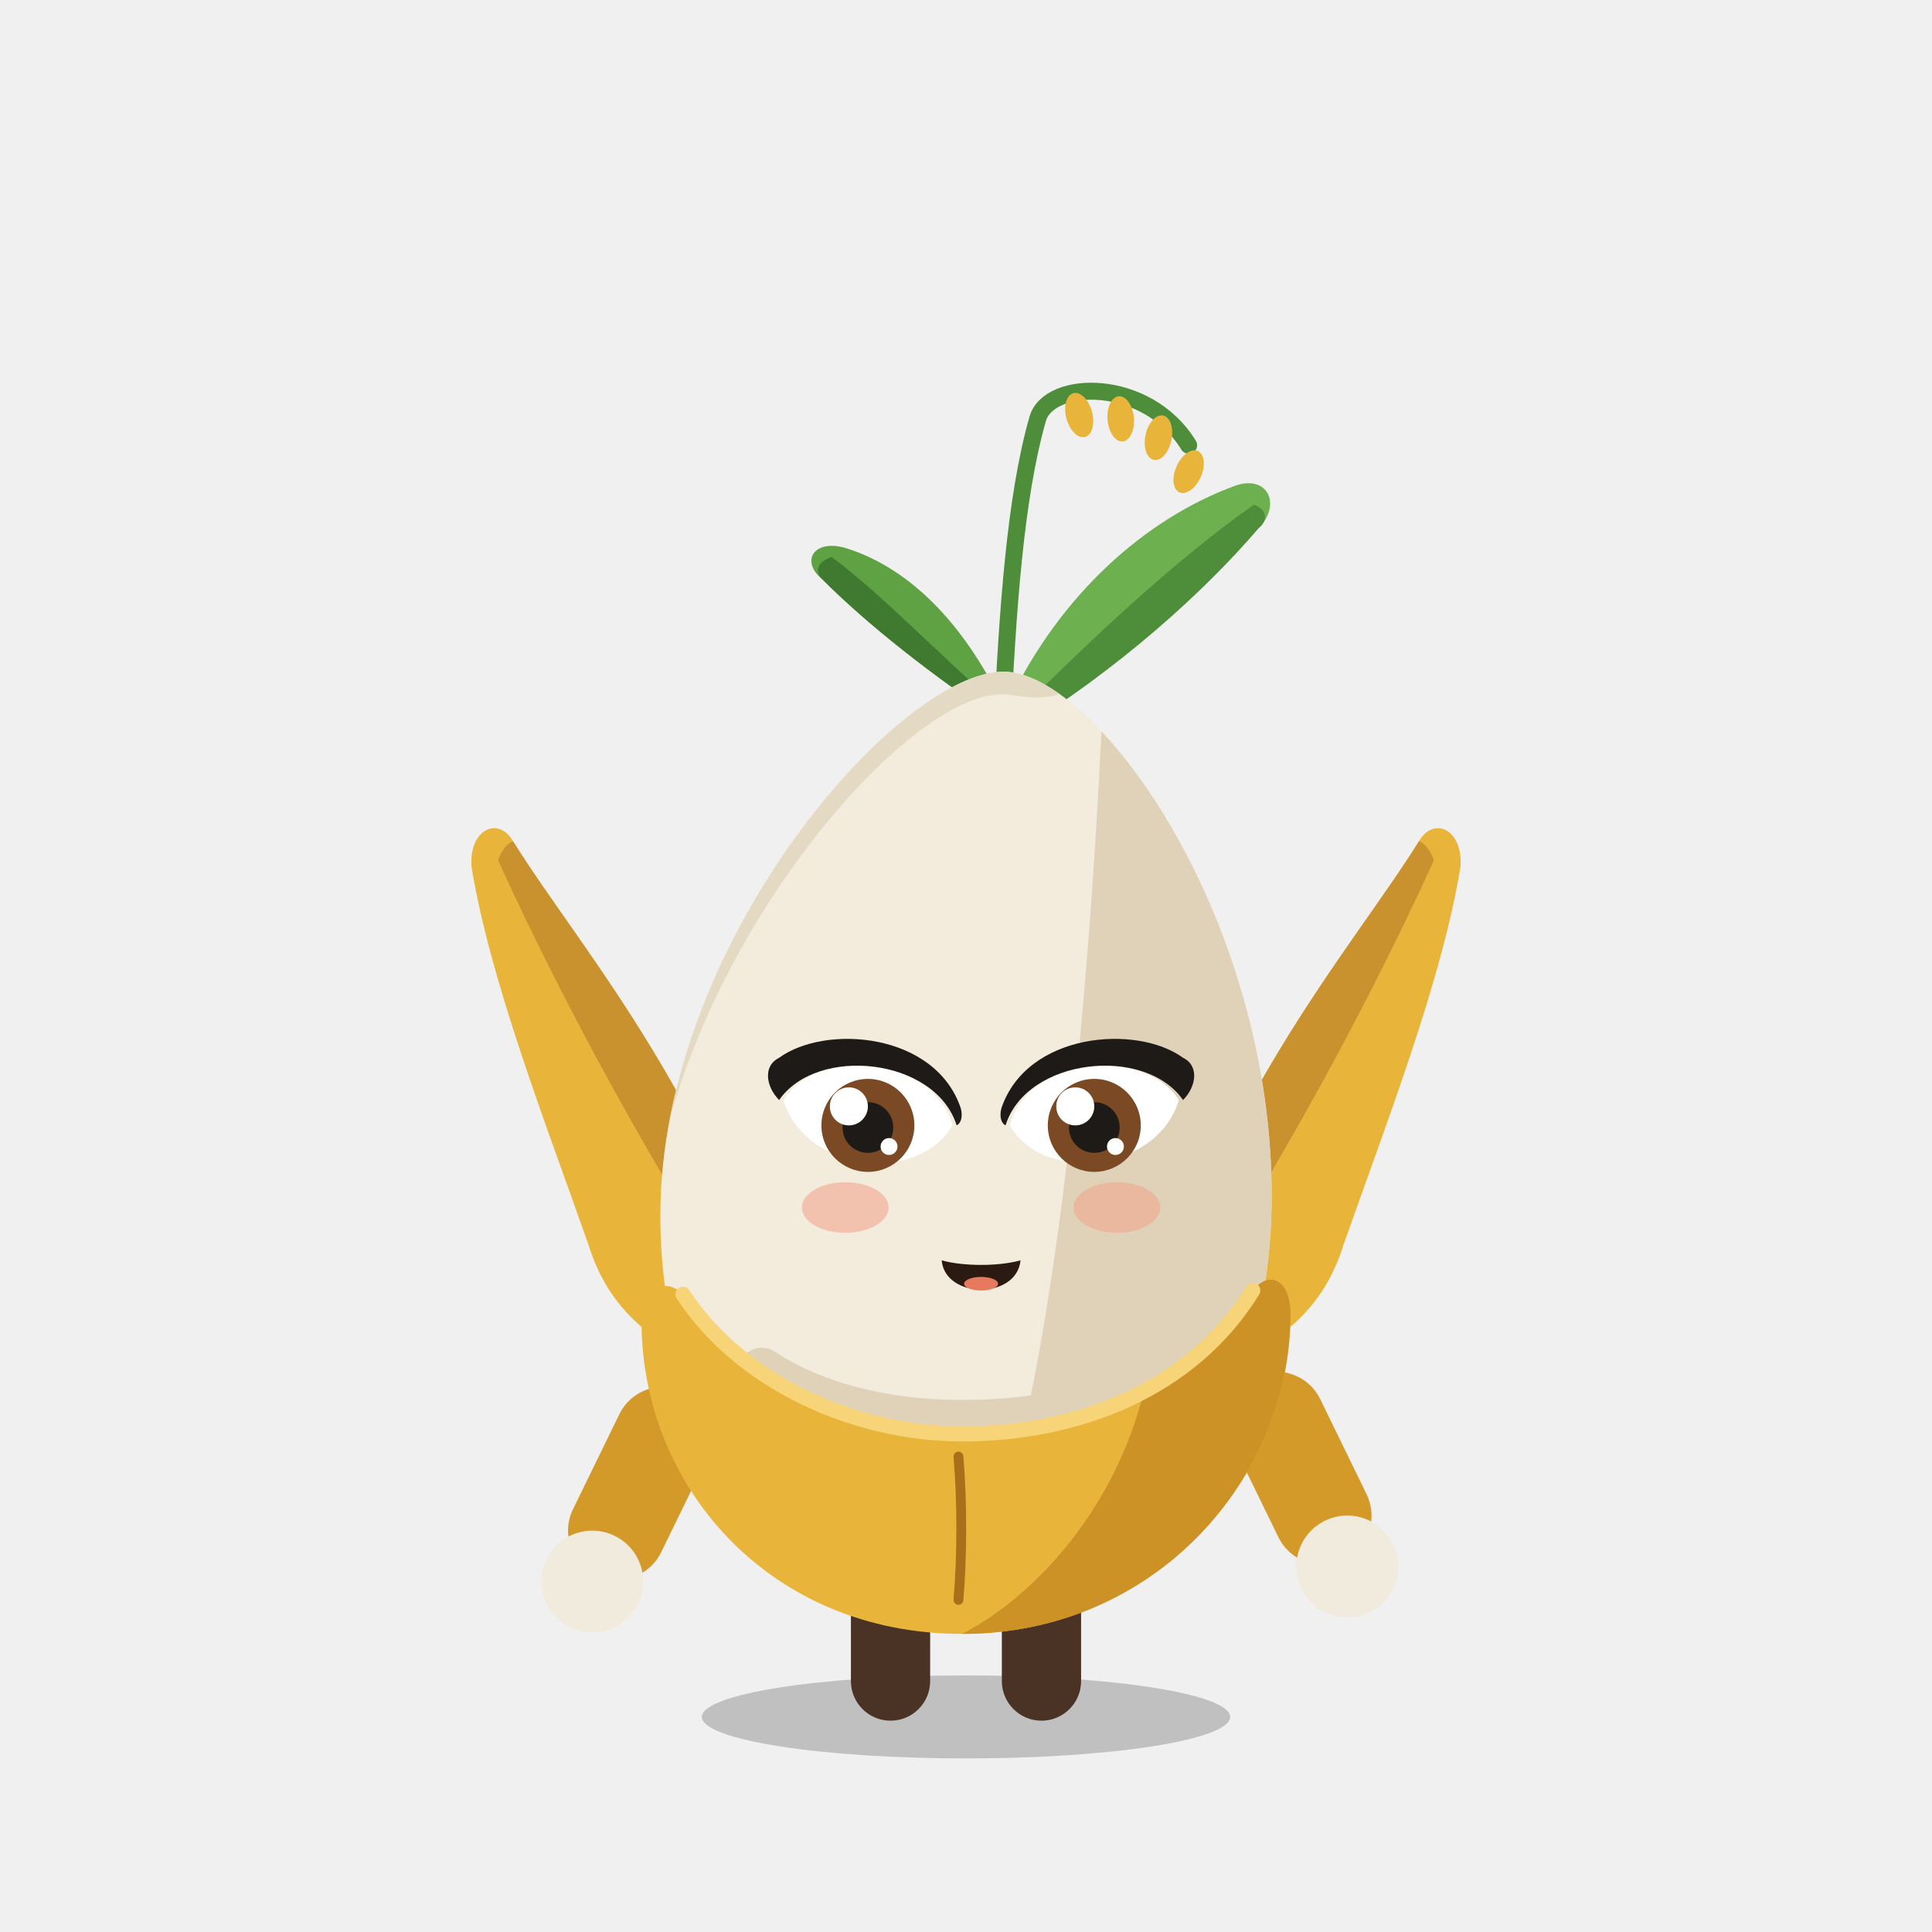
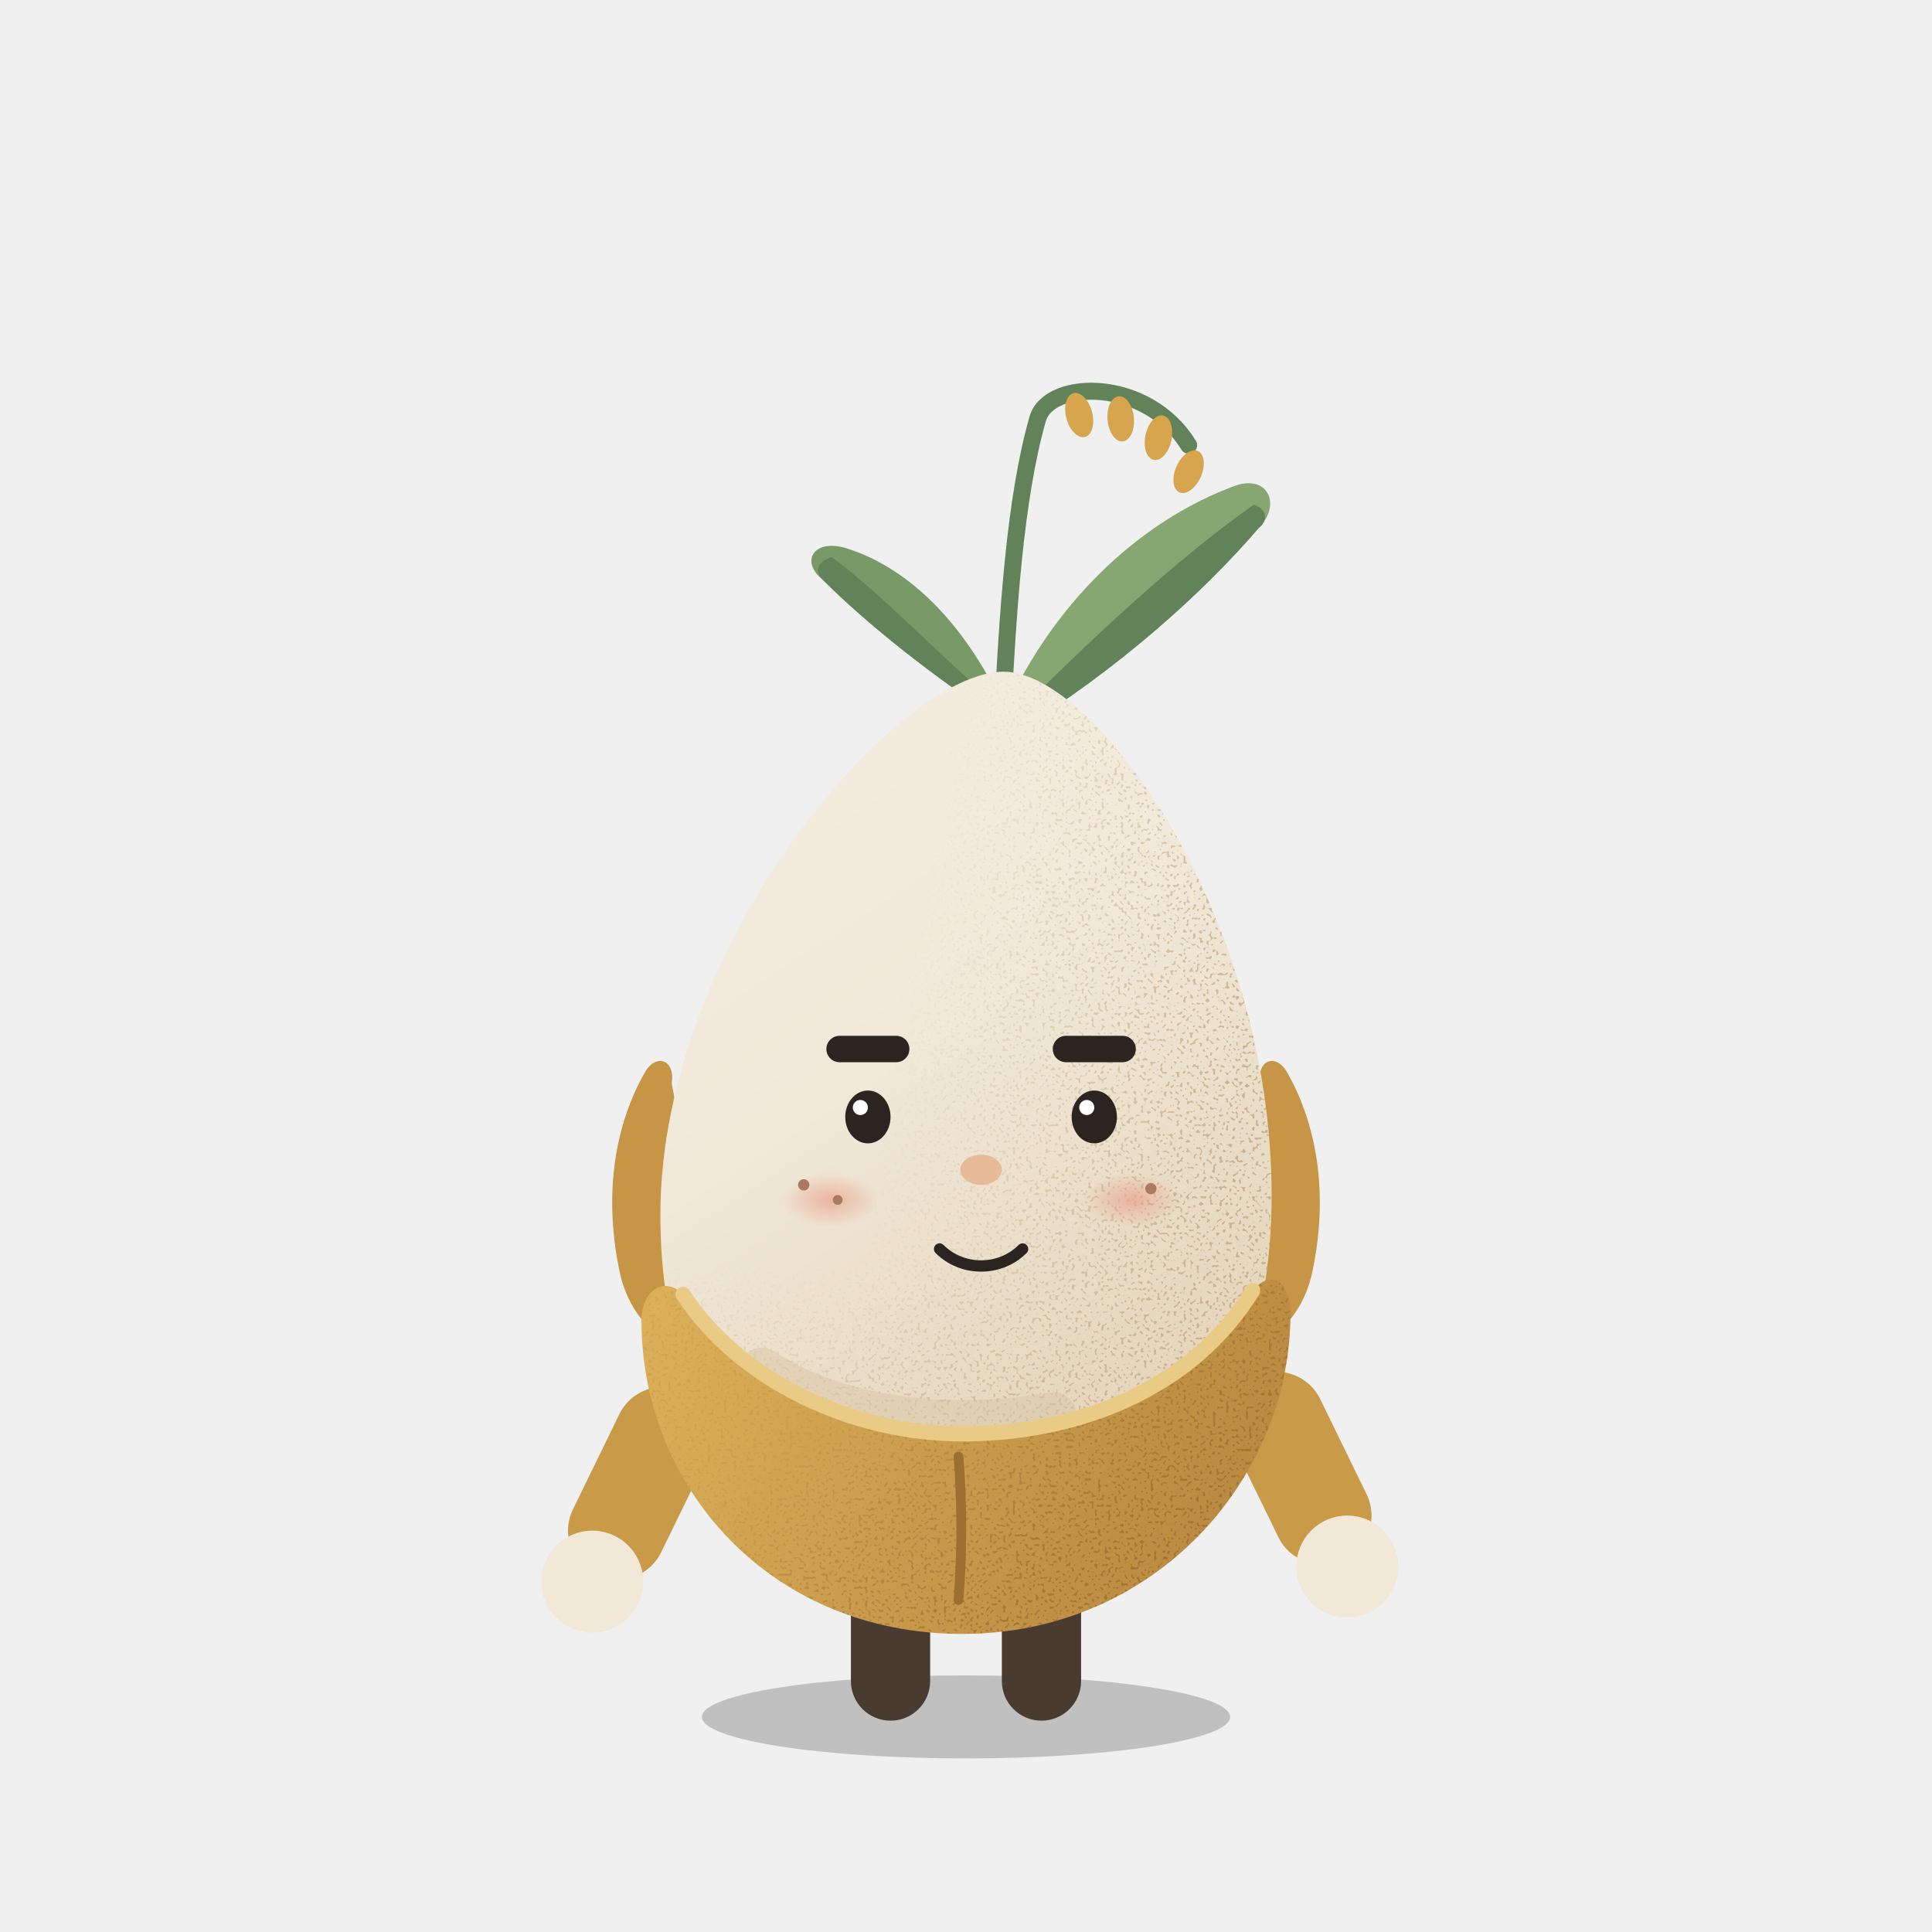
<svg xmlns="http://www.w3.org/2000/svg" viewBox="0 0 512 512" width="512" height="512" role="img" aria-label="น้องหอมทอง มาสคอต AMC">
  <defs>
-     <g id="ht-eyeL">
-       <path d="M20 2C16-14-12-17-20-4C-15 13 12 16 20 2Z" fill="#fff" />
-       <circle cy="2" r="11" fill="#7B4A24" />
-       <circle cy="2.5" r="6" fill="#1E1A17" />
-       <circle cx="-4.5" cy="-2.5" r="4.5" fill="#fff" />
-       <circle cx="5" cy="7" r="2" fill="#fff" />
-       <path d="M21 2C16-14-12-17-21-4C-24-7-25-12-21-14C-10-22 16-20 22-2C22.5 0 22 1.5 21 2Z" fill="#1E1A17" />
-     </g>
-     <g id="ht-eyeR">
-       <path d="M-20 2C-16-14 12-17 20-4C15 13-12 16-20 2Z" fill="#fff" />
-       <circle cy="2" r="11" fill="#7B4A24" />
-       <circle cy="2.5" r="6" fill="#1E1A17" />
-       <circle cx="-4.5" cy="-2.5" r="4.5" fill="#fff" />
-       <circle cx="5" cy="7" r="2" fill="#fff" />
-       <path d="M-21 2C-16-14 12-17 21-4C24-7 25-12 21-14C10-22-16-20-22-2C-22.5 0-22 1.5-21 2Z" fill="#1E1A17" />
-     </g>
+     <linearGradient id="ht-grain" x1="-81" y1="-244" x2="81" y2="6" gradientUnits="userSpaceOnUse">
+       <stop offset="0" stop-color="#F4EDE0" />
+       <stop offset=".4" stop-color="#F1E8D8" />
+       <stop offset=".75" stop-color="#E6D7BE" />
+       <stop offset="1" stop-color="#DCC9AC" />
+     </linearGradient>
+     <linearGradient id="ht-husk" x1="-86" y1="-80" x2="86" y2="11" gradientUnits="userSpaceOnUse">
+       <stop offset="0" stop-color="#DDB15A" />
+       <stop offset="1" stop-color="#B4833C" />
+     </linearGradient>
+     <radialGradient id="ht-cheek">
+       <stop offset="0" stop-color="#E8A08A" stop-opacity=".7" />
+       <stop offset="1" stop-color="#E8A08A" stop-opacity="0" />
+     </radialGradient>
+     <filter id="ht-stipple-head" x="0" y="0" width="100%" height="100%" color-interpolation-filters="sRGB">
+       <feTurbulence type="fractalNoise" baseFrequency="1.15" numOctaves="1" seed="7" />
+       <feColorMatrix type="matrix" values="0 0 0 0 .784  0 0 0 0 .698  0 0 0 0 .569  14 0 0 0 -8.2" />
+     </filter>
+     <filter id="ht-stipple-husk" x="0" y="0" width="100%" height="100%" color-interpolation-filters="sRGB">
+       <feTurbulence type="fractalNoise" baseFrequency="1.15" numOctaves="1" seed="11" />
+       <feColorMatrix type="matrix" values="0 0 0 0 .627  0 0 0 0 .447  0 0 0 0 .204  14 0 0 0 -8.2" />
+     </filter>
+     <path id="ht-grain-shape" d="M10-244C34-244 81-180 81-105C81-45 46 6-1 6C-48 6-81-42-81-100C-81-172-18-244 10-244Z" />
+     <path id="ht-husk-shape" d="M86-74C86-30 50 11-1 11C-52 11-86-28-86-72C-86-80-80-84-75-79C-60-56-30-42-1-42C30-42 60-54 76-80C81-86 86-82 86-74Z" />
+     <clipPath id="ht-clip-grain">
+       <use href="#ht-grain-shape" />
+     </clipPath>
+     <clipPath id="ht-clip-husk">
+       <use href="#ht-husk-shape" />
+     </clipPath>
+     <linearGradient id="ht-m-side" x1="0" y1="0" x2="1" y2=".3">
+       <stop offset=".45" stop-color="#fff" stop-opacity="0" />
+       <stop offset="1" stop-color="#fff" stop-opacity=".95" />
+     </linearGradient>
+     <linearGradient id="ht-m-lip" x1="0" y1="0" x2="0" y2="1">
+       <stop offset=".62" stop-color="#fff" stop-opacity="0" />
+       <stop offset=".86" stop-color="#fff" stop-opacity=".75" />
+     </linearGradient>
+     <linearGradient id="ht-m-husk" x1="0" y1="0" x2="1" y2=".6">
+       <stop offset=".4" stop-color="#fff" stop-opacity=".15" />
+       <stop offset="1" stop-color="#fff" stop-opacity="1" />
+     </linearGradient>
+     <mask id="ht-mask-head" maskUnits="userSpaceOnUse" x="-82" y="-245" width="164" height="252">
+       <rect x="-82" y="-245" width="164" height="252" fill="url(#ht-m-side)" />
+       <rect x="-82" y="-245" width="164" height="252" fill="url(#ht-m-lip)" />
+     </mask>
+     <mask id="ht-mask-husk" maskUnits="userSpaceOnUse" x="-87" y="-85" width="174" height="97">
+       <rect x="-87" y="-85" width="174" height="97" fill="url(#ht-m-husk)" />
+     </mask>
  </defs>
  <ellipse cx="256" cy="455" rx="70" ry="11" fill="#000" fill-opacity=".2" />
  <g transform="translate(256 452)">
-     <rect x="-30.5" y="-36" width="21" height="40" rx="10.5" fill="#4A3324" />
-     <rect x="9.5" y="-36" width="21" height="40" rx="10.5" fill="#4A3324" />
+     <rect x="-30.5" y="-36" width="21" height="40" rx="10.5" fill="#4A3B31" />
+     <rect x="9.5" y="-36" width="21" height="40" rx="10.5" fill="#4A3B31" />
    <g transform="translate(0 -30)">
-       <path d="M-46-56C-68-58-92-66-100-92C-112-126-126-162-131-192C-132-202-124-206-120-199C-102-170-64-128-46-56Z" fill="#E8B53A" />
-       <path d="M-120-199C-102-170-64-128-46-56C-76-100-104-150-124-194C-123-197-121-199-120-199Z" fill="#C9922E" />
-       <path d="M46-56C68-58 92-66 100-92C112-126 126-162 131-192C132-202 124-206 120-199C102-170 64-128 46-56Z" fill="#E8B53A" />
-       <path d="M120-199C102-170 64-128 46-56C76-100 104-150 124-194C123-197 121-199 120-199Z" fill="#C9922E" />
+       <path d="M46-56C66-58 88-64 92-86C96-106 93-124 85-138C82-143 77-141 78-135C74-112 64-86 46-56Z" fill="#C69545" />
+       <path d="M-46-56C-66-58-88-64-92-86C-96-106-93-124-85-138C-82-143-77-141-78-135C-74-112-64-86-46-56Z" fill="#C69545" />
      <g transform="translate(-4 40)">
        <g transform="translate(14 -282) scale(1.2)">
-           <path d="M-1 4C-10-14-22-25-35-29C-42-31-45-26-40-22C-30-12-16-1-1 9Z" fill="#5FA244" />
-           <path d="M-38-27C-41-26-42-24-40-22C-30-12-16-1-1 9C-1 8-1 7-1 6C-14-5-26-18-38-27Z" fill="#3F7A30" />
+           <path d="M-1 4C-10-14-22-25-35-29C-42-31-45-26-40-22C-30-12-16-1-1 9Z" fill="#789A66" />
+           <path d="M-38-27C-41-26-42-24-40-22C-30-12-16-1-1 9C-1 8-1 7-1 6C-14-5-26-18-38-27Z" fill="#62835A" />
        </g>
-         <path d="M13.5-268C15-300 17-330 23-351C26-361.5 52-362 63-344" fill="none" stroke="#4E8E3B" stroke-width="4.5" stroke-linecap="round" />
+         <path d="M13.5-268C15-300 17-330 23-351C26-361.5 52-362 63-344" fill="none" stroke="#62835A" stroke-width="4.5" stroke-linecap="round" />
        <g transform="translate(14 -282) scale(1.25)">
-           <path d="M1 5C12-18 30-34 49-41C56-43.5 59-37 54-32C42-18 24-2 3 11Z" fill="#6DB04F" />
-           <path d="M53-37C56-36 56-33.5 54-32C42-18 24-2 3 11C2 10 2 9 2 8C18-8 36-25 53-37Z" fill="#4E8E3B" />
+           <path d="M1 5C12-18 30-34 49-41C56-43.5 59-37 54-32C42-18 24-2 3 11Z" fill="#86A672" />
+           <path d="M53-37C56-36 56-33.5 54-32C42-18 24-2 3 11C2 10 2 9 2 8C18-8 36-25 53-37Z" fill="#62835A" />
        </g>
-         <g transform="translate(23 -351)" fill="#E8B53A">
+         <g transform="translate(23 -351)" fill="#D6A54E">
          <ellipse rx="3.5" ry="6" transform="translate(11 -1) rotate(-15)" />
          <ellipse rx="3.5" ry="6" transform="translate(22 0) rotate(-5)" />
          <ellipse rx="3.5" ry="6" transform="translate(32 5) rotate(12)" />
          <ellipse rx="3.5" ry="6" transform="translate(40 14) rotate(24)" />
        </g>
      </g>
      <g transform="translate(80 -50) rotate(64)">
-         <rect x="-8" y="-13" width="54" height="26" rx="13" fill="#D39A2A" />
-         <circle cx="48" r="13.5" fill="#F1EBDD" />
+         <rect x="-8" y="-13" width="54" height="26" rx="13" fill="#C99A48" />
+         <circle cx="48" r="13.5" fill="#F1E8D8" />
      </g>
      <g transform="translate(-78 -46) rotate(116)">
-         <rect x="-8" y="-13" width="54" height="26" rx="13" fill="#D39A2A" />
-         <circle cx="48" r="13.5" fill="#F1EBDD" />
+         <rect x="-8" y="-13" width="54" height="26" rx="13" fill="#C99A48" />
+         <circle cx="48" r="13.5" fill="#F1E8D8" />
      </g>
-       <path d="M10-244C34-244 81-180 81-105C81-45 46 6-1 6C-48 6-81-42-81-100C-81-172-18-244 10-244Z" fill="#F3EBDB" />
-       <path d="M35.9-228.2C58-204.6 81-157.5 81-105C81-45 46 6-1 6C24-40 33-168 35.9-228.2Z" fill="#DFD2B8" />
-       <path d="M-78.4-125.8C-66.4-188.2-14.6-244 10-244C14.3-244 19.4-241.9 24.8-238.1C18.4-236 13.6-238 9.5-238C-13.9-238-62.2-183.9-78.4-125.8Z" fill="#E4D9C2" />
+       <use href="#ht-grain-shape" fill="url(#ht-grain)" />
+       <g clip-path="url(#ht-clip-grain)" mask="url(#ht-mask-head)">
+         <rect x="-82" y="-245" width="164" height="252" filter="url(#ht-stipple-head)" />
+       </g>
      <g transform="translate(4 -116)">
-         <ellipse cx="-36" cy="14" rx="11.5" ry="6.7" fill="#F2A08A" fill-opacity=".55" />
-         <ellipse cx="36" cy="14" rx="11.5" ry="6.7" fill="#F2A08A" fill-opacity=".55" />
-         <use href="#ht-eyeL" transform="translate(-30 -10) scale(1.12)" />
-         <use href="#ht-eyeR" transform="translate(30 -10) scale(1.12)" />
-         <g transform="translate(0 28)">
-           <path transform="scale(.95 .9)" d="M-11 0C-5 1.8 5 1.8 11 0C10 11.5-10 11.5-11 0Z" fill="#2A1A12" />
-           <ellipse cy="6.2" rx="4.5" ry="1.8" fill="#E77A5E" />
+         <ellipse cx="-40" cy="12" rx="13" ry="7.2" fill="url(#ht-cheek)" />
+         <ellipse cx="40" cy="12" rx="13" ry="7.2" fill="url(#ht-cheek)" />
+         <g fill="#A97C62">
+           <circle cx="-47" cy="8" r="1.5" />
+           <circle cx="-38" cy="12" r="1.3" />
+           <circle cx="45" cy="9" r="1.5" />
        </g>
+         <rect x="-41" y="-31.5" width="22" height="7" rx="3.5" fill="#2B2421" />
+         <rect x="19" y="-31.5" width="22" height="7" rx="3.5" fill="#2B2421" />
+         <ellipse cx="-30" cy="-10" rx="6" ry="7" fill="#2B2421" />
+         <ellipse cx="30" cy="-10" rx="6" ry="7" fill="#2B2421" />
+         <circle cx="-32" cy="-12.5" r="2" fill="#fff" />
+         <circle cx="28" cy="-12.5" r="2" fill="#fff" />
+         <ellipse cy="4" rx="5.5" ry="4" fill="#E6BB98" />
+         <path d="M-11 25C-5 31 5 31 11 25" fill="none" stroke="#2B2421" stroke-width="3" stroke-linecap="round" />
      </g>
-       <path pathLength="100" stroke-dasharray="80 100" stroke-dashoffset="-10" transform="translate(0 -3)" d="M-62-62C-48-49-26-42-1-42C26-42 48-49 62-62" fill="none" stroke="#DFD2B8" stroke-width="12" stroke-linecap="round" />
-       <path d="M86-74C86-30 50 11-1 11C-52 11-86-28-86-72C-86-80-80-84-75-79C-60-56-30-42-1-42C30-42 60-54 76-80C81-86 86-82 86-74Z" fill="#E8B53A" />
-       <path d="M47.1-53.2C58.8-59.4 68.8-68.3 76-80C81-86 86-82 86-74C86-30 50 11-1 11C20 0 40-24 47.1-53.2Z" fill="#CC9226" />
-       <path d="M-2-36C-1-24-1-10-2 2" fill="none" stroke="#A8701A" stroke-width="2.6" stroke-linecap="round" />
-       <path d="M-75-79C-60-56-30-42-1-42C30-42 60-54 76-80" fill="none" stroke="#F7D477" stroke-width="4" stroke-linecap="round" />
+       <path pathLength="100" stroke-dasharray="80 100" stroke-dashoffset="-10" transform="translate(0 -3)" d="M-62-62C-48-49-26-42-1-42C26-42 48-49 62-62" fill="none" stroke="#D9C6A6" stroke-opacity=".5" stroke-width="12" stroke-linecap="round" />
+       <use href="#ht-husk-shape" fill="url(#ht-husk)" />
+       <g clip-path="url(#ht-clip-husk)" mask="url(#ht-mask-husk)">
+         <rect x="-87" y="-85" width="174" height="97" filter="url(#ht-stipple-husk)" />
+       </g>
+       <path d="M-2-36C-1-24-1-10-2 2" fill="none" stroke="#9C6F33" stroke-width="2.6" stroke-linecap="round" />
+       <path d="M-75-79C-60-56-30-42-1-42C30-42 60-54 76-80" fill="none" stroke="#EACB86" stroke-width="4" stroke-linecap="round" />
    </g>
  </g>
</svg>
